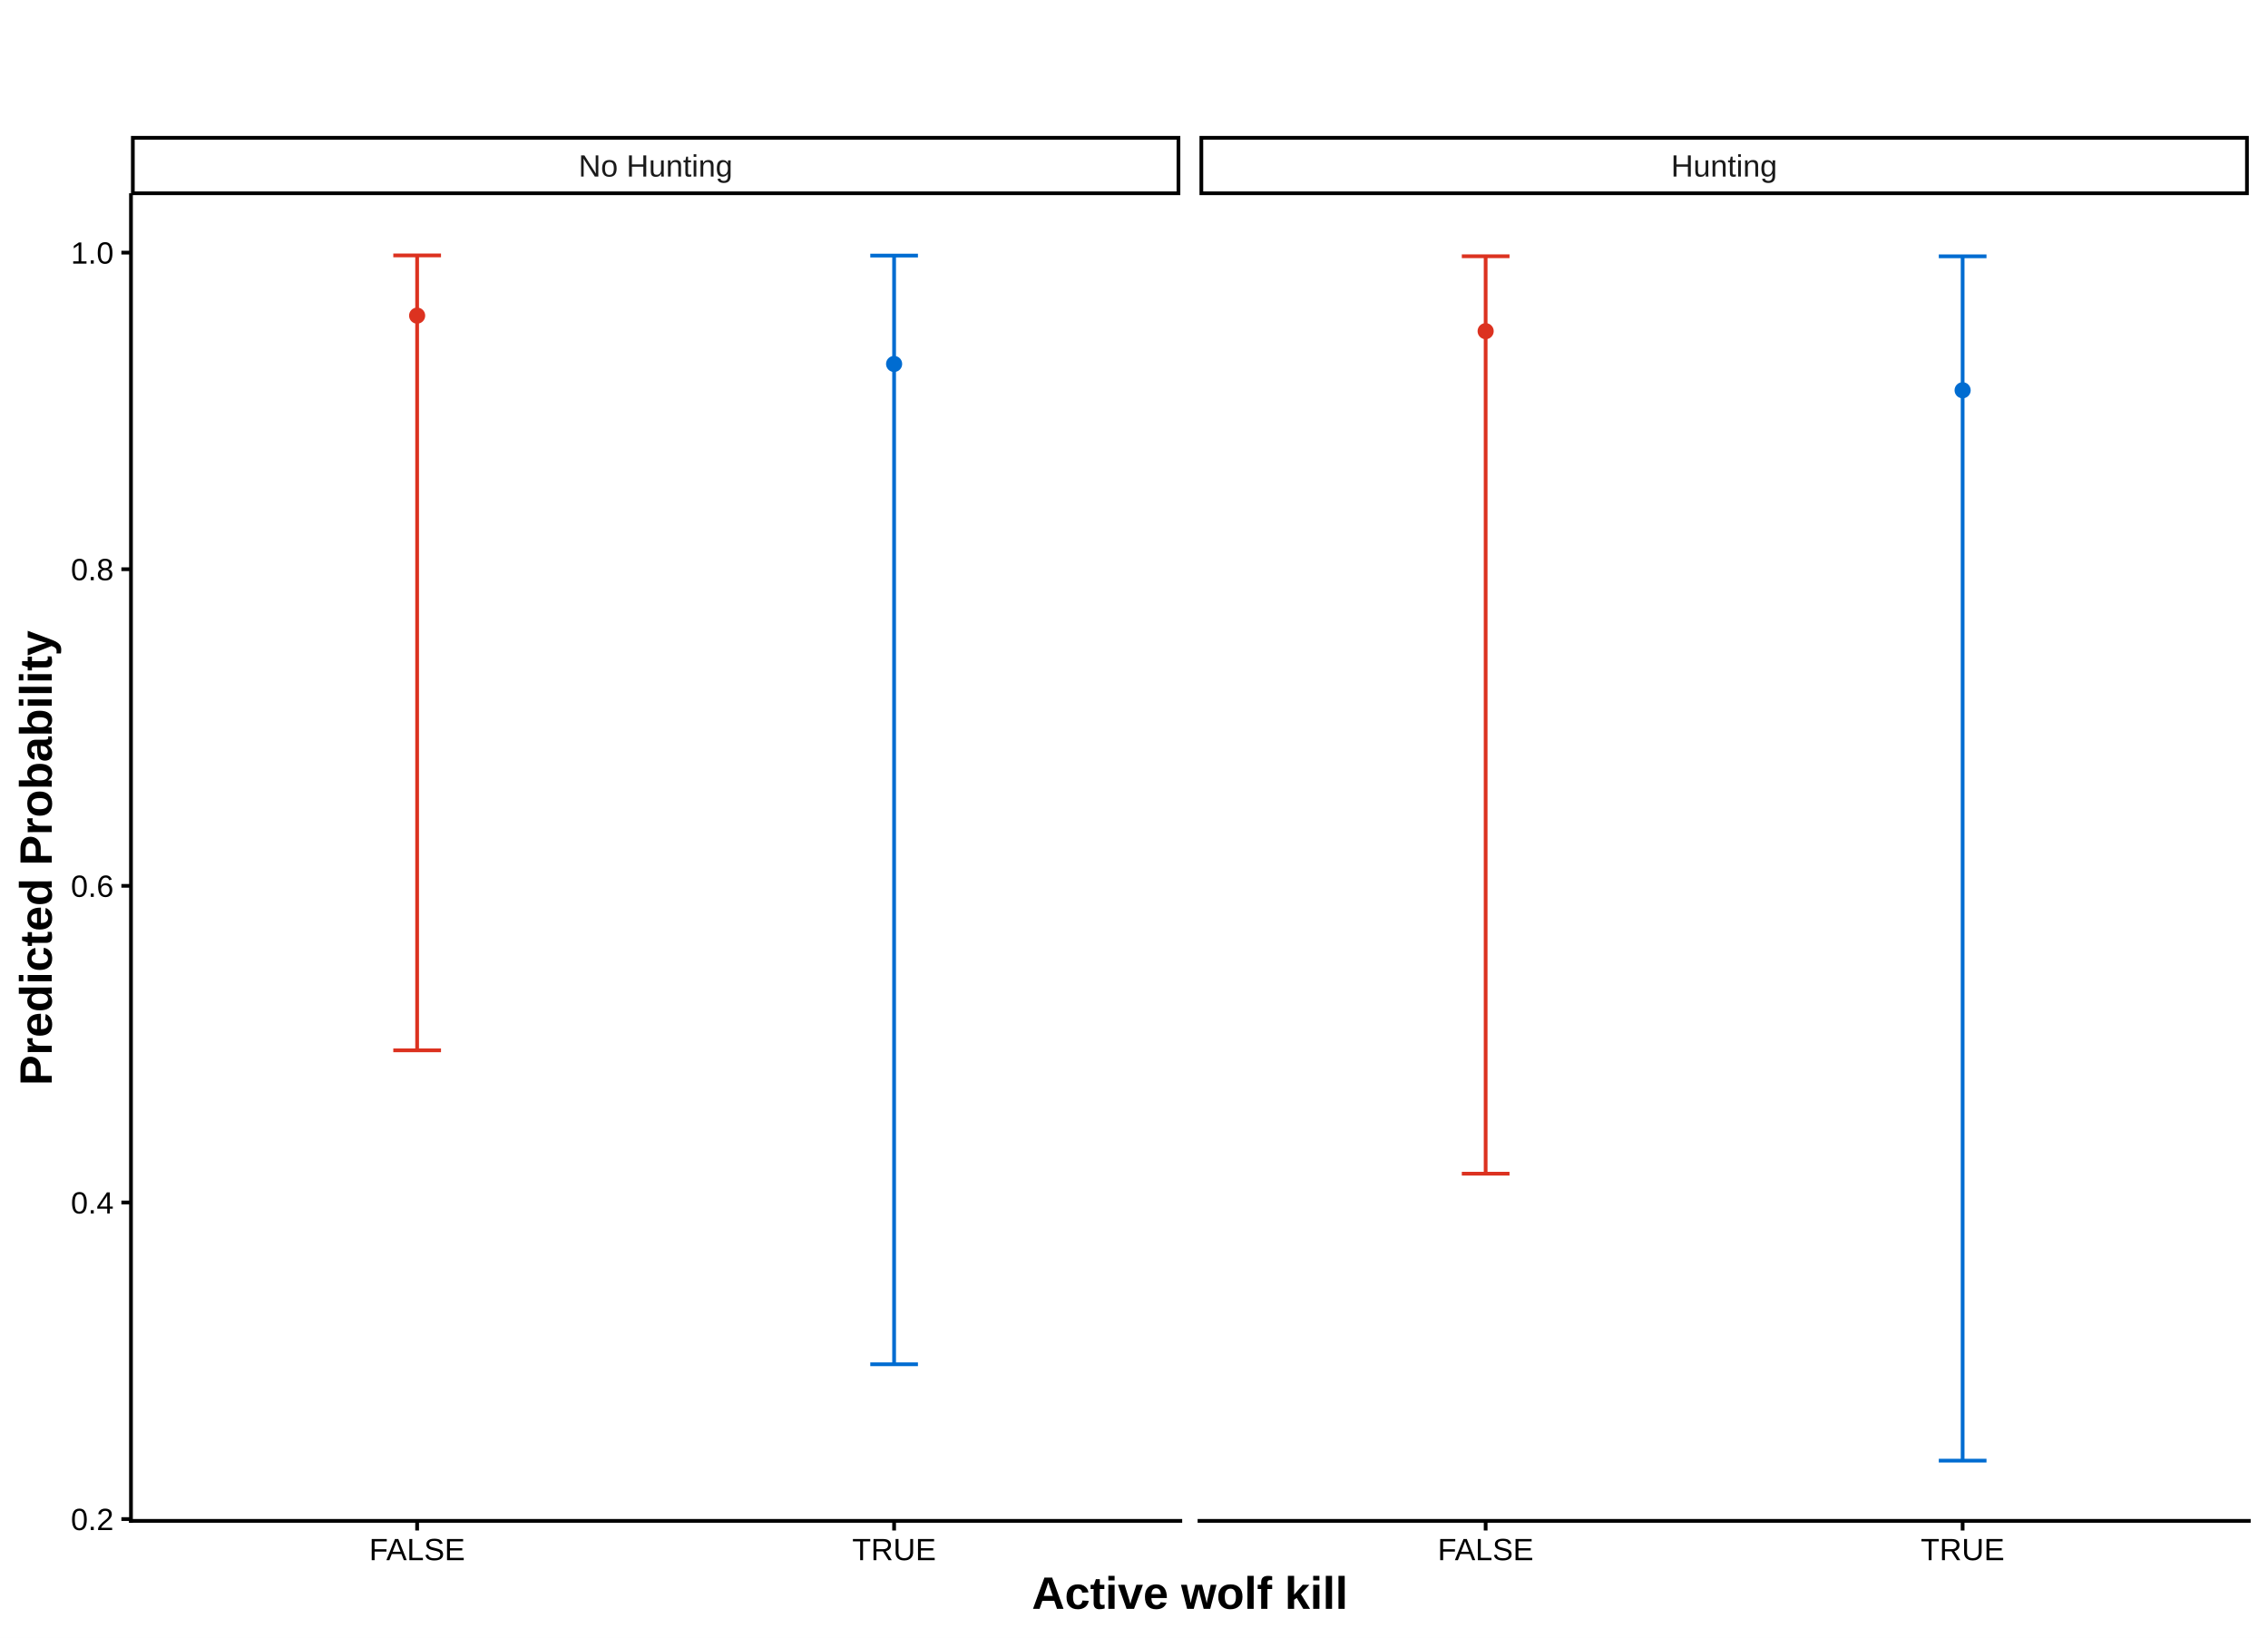
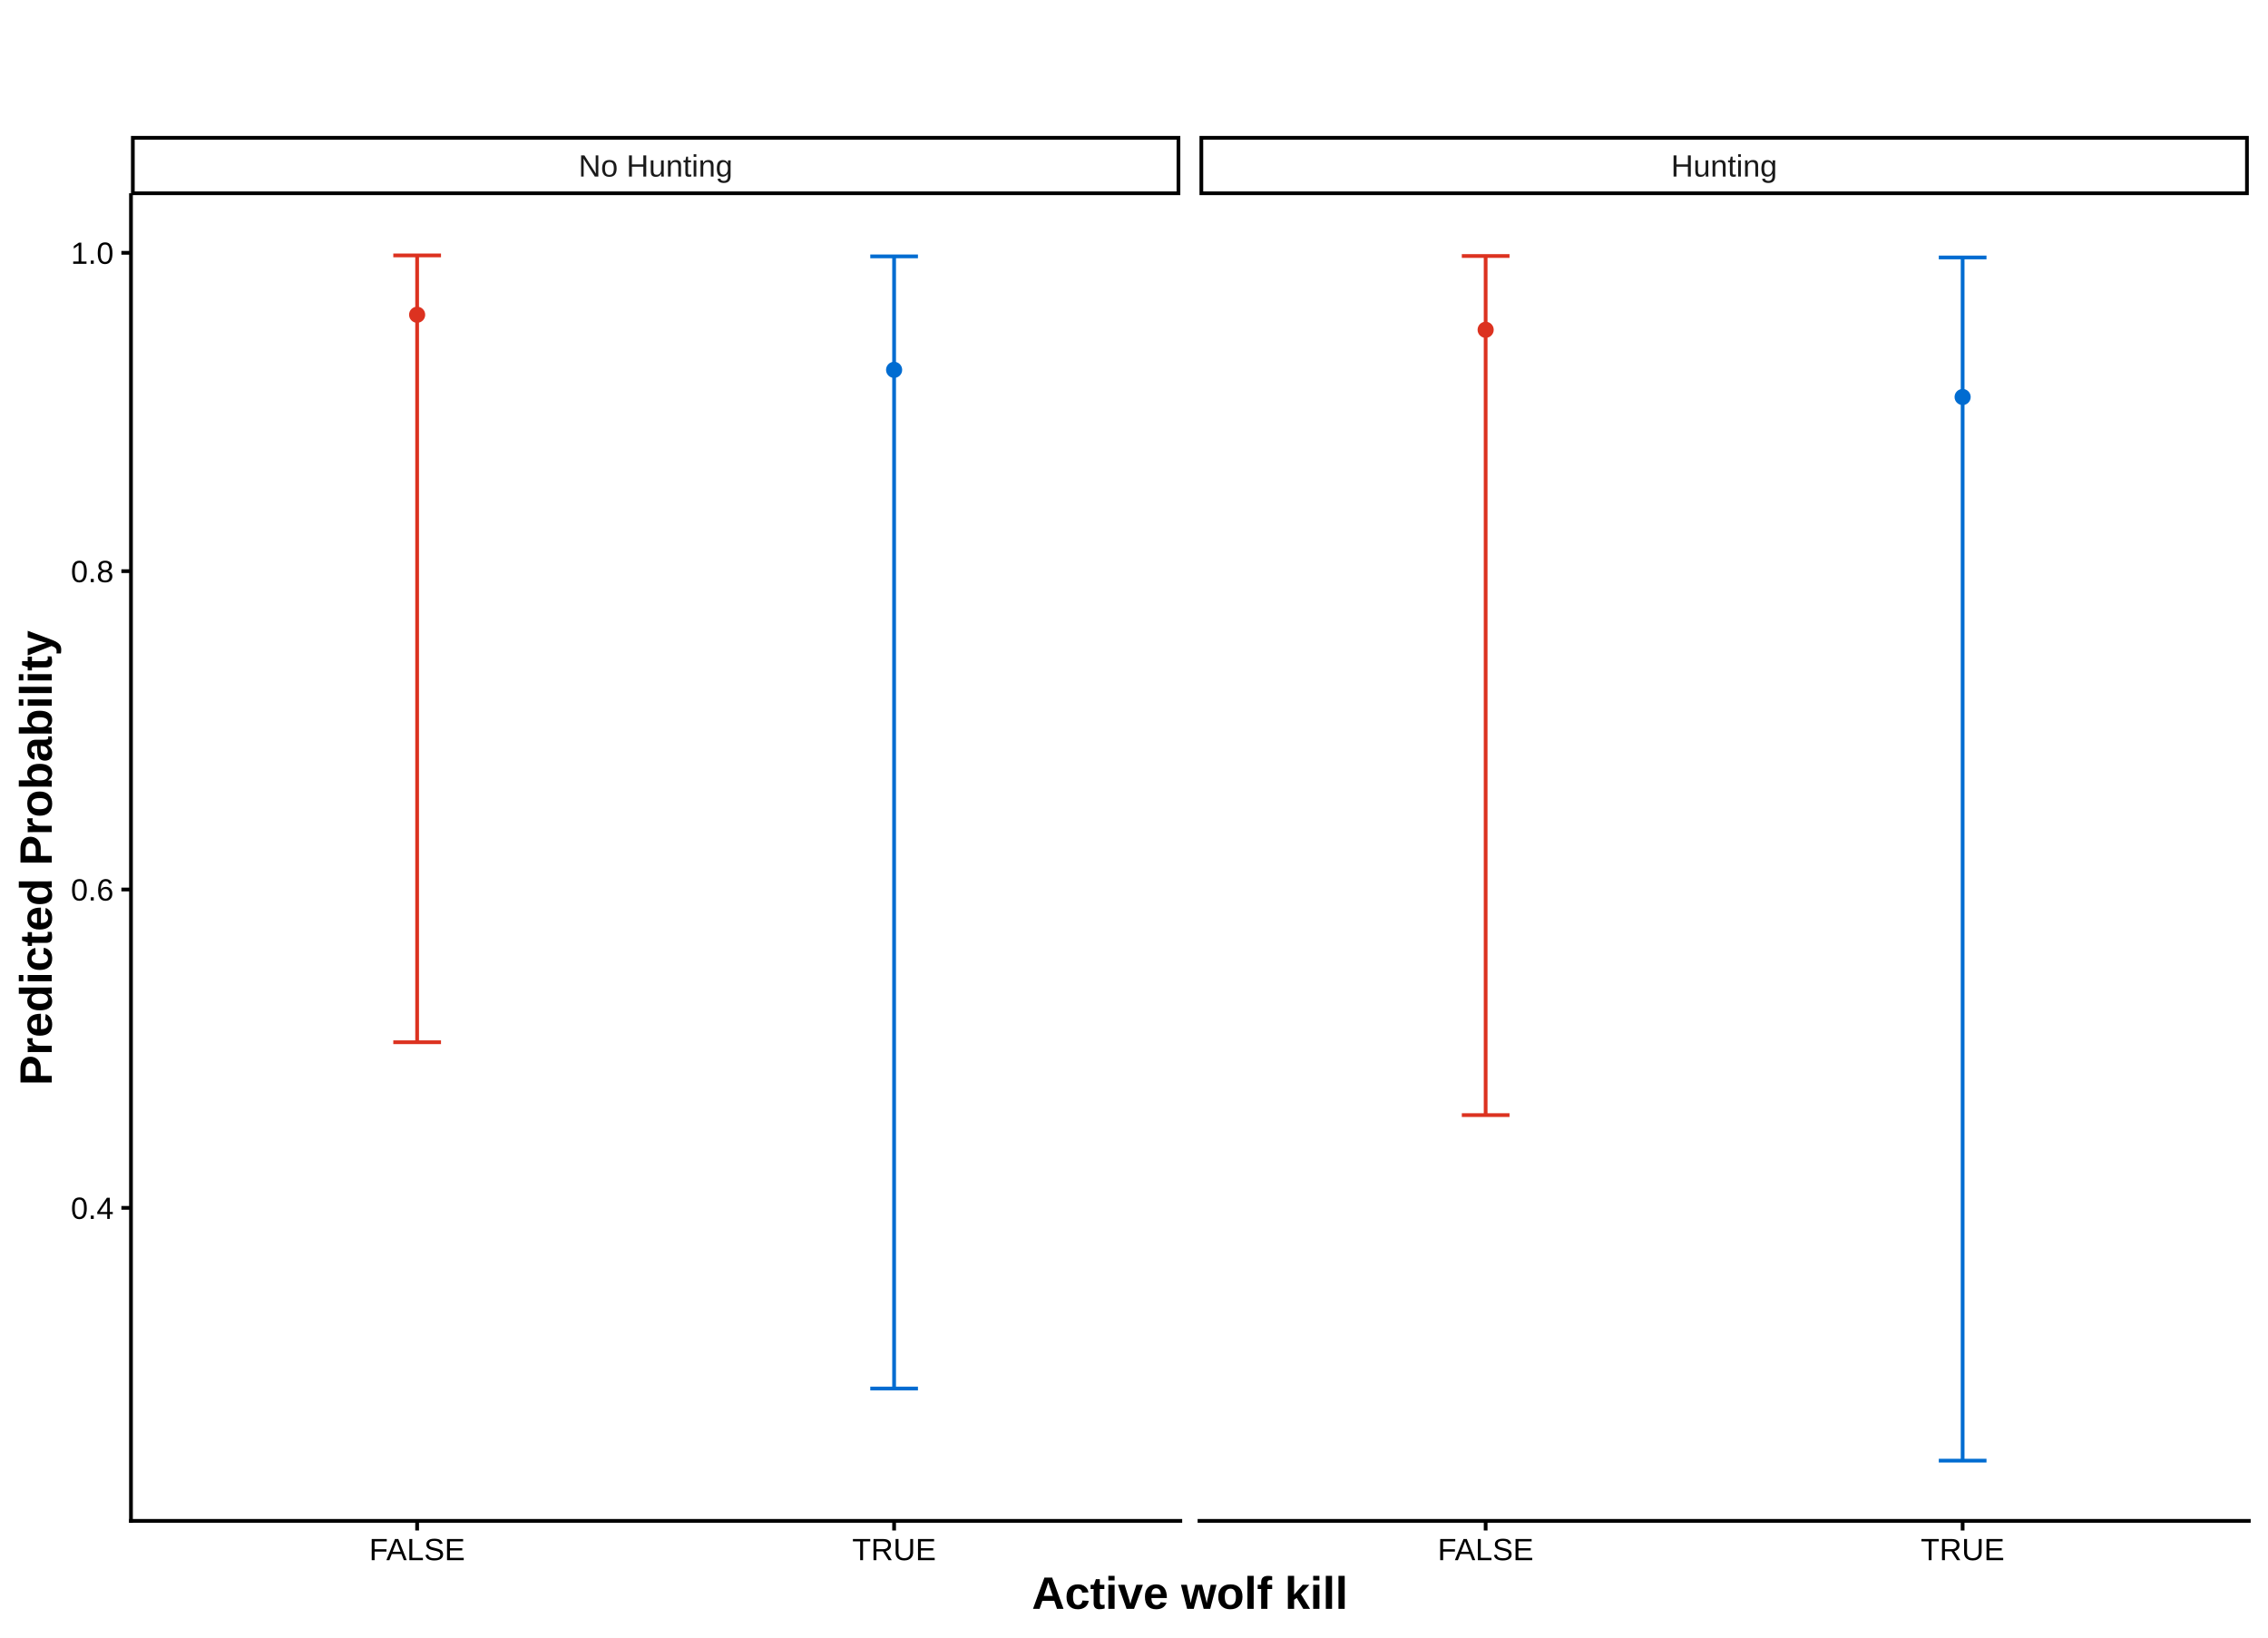
<svg xmlns="http://www.w3.org/2000/svg" width="648.00pt" height="468.00pt" viewBox="0 0 648.00 468.00">
  <g class="svglite">
    <defs>
      <style type="text/css">
    .svglite line, .svglite polyline, .svglite polygon, .svglite path, .svglite rect, .svglite circle {
      fill: none;
      stroke: #000000;
      stroke-linecap: round;
      stroke-linejoin: round;
      stroke-miterlimit: 10.00;
    }
    .svglite text {
      white-space: pre;
    }
    .svglite g.glyphgroup path {
      fill: inherit;
      stroke: none;
    }
  </style>
    </defs>
    <rect width="100%" height="100%" style="stroke: none; fill: #FFFFFF;" />
    <defs>
      <clipPath id="cpMC4wMHw2NDguMDB8MC4wMHw0NjguMDA=">
        <rect x="0.00" y="0.00" width="648.00" height="468.00" />
      </clipPath>
    </defs>
    <g clip-path="url(#cpMC4wMHw2NDguMDB8MC4wMHw0NjguMDA=)">
      <rect x="0.00" y="0" width="648.00" height="468.00" style="stroke-width: 1.07; stroke: #FFFFFF; fill: #FFFFFF;" />
    </g>
    <defs>
      <clipPath id="cpMzcuNDJ8MzM3LjIzfDU1Ljc3fDQzNC42NQ==">
        <rect x="37.42" y="55.77" width="299.81" height="378.88" />
      </clipPath>
    </defs>
    <g clip-path="url(#cpMzcuNDJ8MzM3LjIzfDU1Ljc3fDQzNC42NQ==)">
      <rect x="37.42" y="55.77" width="299.81" height="378.88" style="stroke-width: 1.07; stroke: none; fill: #FFFFFF;" />
-       <circle cx="255.46" cy="104.01" r="1.95" style="stroke-width: 0.71; stroke: #006CD1; fill: #006CD1;" />
-       <circle cx="119.18" cy="90.20" r="1.95" style="stroke-width: 0.71; stroke: #DC3220; fill: #DC3220;" />
-       <polyline points="248.65,73.05 262.27,73.05 " style="stroke-width: 1.07; stroke: #006CD1; stroke-linecap: butt;" />
-       <polyline points="255.46,73.05 255.46,389.89 " style="stroke-width: 1.07; stroke: #006CD1; stroke-linecap: butt;" />
-       <polyline points="248.65,389.89 262.27,389.89 " style="stroke-width: 1.07; stroke: #006CD1; stroke-linecap: butt;" />
+       <circle cx="255.46" cy="105.70" r="1.95" style="stroke-width: 0.71; stroke: #006CD1; fill: #006CD1;" />
+       <circle cx="119.18" cy="89.95" r="1.95" style="stroke-width: 0.71; stroke: #DC3220; fill: #DC3220;" />
+       <polyline points="248.65,73.27 262.27,73.27 " style="stroke-width: 1.07; stroke: #006CD1; stroke-linecap: butt;" />
+       <polyline points="255.46,73.27 255.46,396.82 " style="stroke-width: 1.07; stroke: #006CD1; stroke-linecap: butt;" />
+       <polyline points="248.65,396.82 262.27,396.82 " style="stroke-width: 1.07; stroke: #006CD1; stroke-linecap: butt;" />
      <polyline points="112.37,72.99 126.00,72.99 " style="stroke-width: 1.07; stroke: #DC3220; stroke-linecap: butt;" />
-       <polyline points="119.18,72.99 119.18,300.17 " style="stroke-width: 1.07; stroke: #DC3220; stroke-linecap: butt;" />
-       <polyline points="112.37,300.17 126.00,300.17 " style="stroke-width: 1.07; stroke: #DC3220; stroke-linecap: butt;" />
+       <polyline points="119.18,72.99 119.18,297.85 " style="stroke-width: 1.07; stroke: #DC3220; stroke-linecap: butt;" />
+       <polyline points="112.37,297.85 126.00,297.85 " style="stroke-width: 1.07; stroke: #DC3220; stroke-linecap: butt;" />
    </g>
    <g clip-path="url(#cpMC4wMHw2NDguMDB8MC4wMHw0NjguMDA=)">
</g>
    <defs>
      <clipPath id="cpMzQyLjcxfDY0Mi41Mnw1NS43N3w0MzQuNjU=">
        <rect x="342.71" y="55.77" width="299.81" height="378.88" />
      </clipPath>
    </defs>
    <g clip-path="url(#cpMzQyLjcxfDY0Mi41Mnw1NS43N3w0MzQuNjU=)">
      <rect x="342.71" y="55.77" width="299.81" height="378.88" style="stroke-width: 1.07; stroke: none; fill: #FFFFFF;" />
-       <circle cx="560.75" cy="111.53" r="1.95" style="stroke-width: 0.71; stroke: #006CD1; fill: #006CD1;" />
-       <circle cx="424.47" cy="94.64" r="1.95" style="stroke-width: 0.71; stroke: #DC3220; fill: #DC3220;" />
-       <polyline points="553.94,73.25 567.57,73.25 " style="stroke-width: 1.07; stroke: #006CD1; stroke-linecap: butt;" />
-       <polyline points="560.75,73.25 560.75,417.43 " style="stroke-width: 1.07; stroke: #006CD1; stroke-linecap: butt;" />
+       <circle cx="560.75" cy="113.46" r="1.95" style="stroke-width: 0.71; stroke: #006CD1; fill: #006CD1;" />
+       <circle cx="424.47" cy="94.25" r="1.95" style="stroke-width: 0.71; stroke: #DC3220; fill: #DC3220;" />
+       <polyline points="553.94,73.58 567.57,73.58 " style="stroke-width: 1.07; stroke: #006CD1; stroke-linecap: butt;" />
+       <polyline points="560.75,73.58 560.75,417.43 " style="stroke-width: 1.07; stroke: #006CD1; stroke-linecap: butt;" />
      <polyline points="553.94,417.43 567.57,417.43 " style="stroke-width: 1.07; stroke: #006CD1; stroke-linecap: butt;" />
-       <polyline points="417.66,73.23 431.29,73.23 " style="stroke-width: 1.07; stroke: #DC3220; stroke-linecap: butt;" />
-       <polyline points="424.47,73.23 424.47,335.42 " style="stroke-width: 1.07; stroke: #DC3220; stroke-linecap: butt;" />
-       <polyline points="417.66,335.42 431.29,335.42 " style="stroke-width: 1.07; stroke: #DC3220; stroke-linecap: butt;" />
+       <polyline points="417.66,73.16 431.29,73.16 " style="stroke-width: 1.07; stroke: #DC3220; stroke-linecap: butt;" />
+       <polyline points="424.47,73.16 424.47,318.68 " style="stroke-width: 1.07; stroke: #DC3220; stroke-linecap: butt;" />
+       <polyline points="417.66,318.68 431.29,318.68 " style="stroke-width: 1.07; stroke: #DC3220; stroke-linecap: butt;" />
    </g>
    <g clip-path="url(#cpMC4wMHw2NDguMDB8MC4wMHw0NjguMDA=)">
</g>
    <defs>
      <clipPath id="cpMzcuNDJ8MzM3LjIzfDM4Ljg1fDU1Ljc3">
        <rect x="37.42" y="38.85" width="299.81" height="16.92" />
      </clipPath>
    </defs>
    <g clip-path="url(#cpMzcuNDJ8MzM3LjIzfDM4Ljg1fDU1Ljc3)">
      <rect x="37.42" y="38.85" width="299.81" height="16.92" style="stroke-width: 2.13; fill: #FFFFFF;" />
      <text x="187.32" y="50.46" text-anchor="middle" style="font-size: 8.80px;fill: #1A1A1A; font-family: &quot;Arial&quot;;" textLength="44.00px" lengthAdjust="spacingAndGlyphs">No Hunting</text>
    </g>
    <g clip-path="url(#cpMC4wMHw2NDguMDB8MC4wMHw0NjguMDA=)">
</g>
    <defs>
      <clipPath id="cpMzQyLjcxfDY0Mi41MnwzOC44NXw1NS43Nw==">
        <rect x="342.71" y="38.85" width="299.81" height="16.92" />
      </clipPath>
    </defs>
    <g clip-path="url(#cpMzQyLjcxfDY0Mi41MnwzOC44NXw1NS43Nw==)">
      <rect x="342.71" y="38.85" width="299.81" height="16.92" style="stroke-width: 2.13; fill: #FFFFFF;" />
      <text x="492.61" y="50.46" text-anchor="middle" style="font-size: 8.80px;fill: #1A1A1A; font-family: &quot;Arial&quot;;" textLength="30.31px" lengthAdjust="spacingAndGlyphs">Hunting</text>
    </g>
    <g clip-path="url(#cpMC4wMHw2NDguMDB8MC4wMHw0NjguMDA=)">
      <polyline points="37.42,434.65 337.23,434.65 " style="stroke-width: 1.07; stroke-linecap: square;" />
      <polyline points="119.18,437.39 119.18,434.65 " style="stroke-width: 1.07; stroke-linecap: butt;" />
      <polyline points="255.46,437.39 255.46,434.65 " style="stroke-width: 1.07; stroke-linecap: butt;" />
      <text x="119.18" y="445.88" text-anchor="middle" style="font-size: 8.80px; font-family: &quot;Arial&quot;;" textLength="27.41px" lengthAdjust="spacingAndGlyphs">FALSE</text>
      <text x="255.46" y="445.88" text-anchor="middle" style="font-size: 8.80px; font-family: &quot;Arial&quot;;" textLength="23.97px" lengthAdjust="spacingAndGlyphs">TRUE</text>
      <polyline points="342.71,434.65 642.52,434.65 " style="stroke-width: 1.07; stroke-linecap: square;" />
      <polyline points="424.47,437.39 424.47,434.65 " style="stroke-width: 1.07; stroke-linecap: butt;" />
      <polyline points="560.75,437.39 560.75,434.65 " style="stroke-width: 1.07; stroke-linecap: butt;" />
      <text x="424.47" y="445.88" text-anchor="middle" style="font-size: 8.80px; font-family: &quot;Arial&quot;;" textLength="27.41px" lengthAdjust="spacingAndGlyphs">FALSE</text>
      <text x="560.75" y="445.88" text-anchor="middle" style="font-size: 8.80px; font-family: &quot;Arial&quot;;" textLength="23.97px" lengthAdjust="spacingAndGlyphs">TRUE</text>
      <polyline points="37.42,434.65 37.42,55.77 " style="stroke-width: 1.07; stroke-linecap: square;" />
-       <text x="32.48" y="437.28" text-anchor="end" style="font-size: 8.80px; font-family: &quot;Arial&quot;;" textLength="12.22px" lengthAdjust="spacingAndGlyphs">0.2</text>
-       <text x="32.48" y="346.80" text-anchor="end" style="font-size: 8.80px; font-family: &quot;Arial&quot;;" textLength="12.22px" lengthAdjust="spacingAndGlyphs">0.4</text>
-       <text x="32.48" y="256.31" text-anchor="end" style="font-size: 8.80px; font-family: &quot;Arial&quot;;" textLength="12.22px" lengthAdjust="spacingAndGlyphs">0.6</text>
-       <text x="32.48" y="165.82" text-anchor="end" style="font-size: 8.80px; font-family: &quot;Arial&quot;;" textLength="12.22px" lengthAdjust="spacingAndGlyphs">0.8</text>
-       <text x="32.48" y="75.34" text-anchor="end" style="font-size: 8.80px; font-family: &quot;Arial&quot;;" textLength="12.22px" lengthAdjust="spacingAndGlyphs">1.0</text>
-       <polyline points="34.68,434.13 37.42,434.13 " style="stroke-width: 1.07; stroke-linecap: butt;" />
-       <polyline points="34.68,343.65 37.42,343.65 " style="stroke-width: 1.07; stroke-linecap: butt;" />
-       <polyline points="34.68,253.16 37.42,253.16 " style="stroke-width: 1.07; stroke-linecap: butt;" />
-       <polyline points="34.68,162.67 37.42,162.67 " style="stroke-width: 1.07; stroke-linecap: butt;" />
-       <polyline points="34.68,72.19 37.42,72.19 " style="stroke-width: 1.07; stroke-linecap: butt;" />
+       <text x="32.48" y="348.34" text-anchor="end" style="font-size: 8.80px; font-family: &quot;Arial&quot;;" textLength="12.22px" lengthAdjust="spacingAndGlyphs">0.4</text>
+       <text x="32.48" y="257.36" text-anchor="end" style="font-size: 8.80px; font-family: &quot;Arial&quot;;" textLength="12.22px" lengthAdjust="spacingAndGlyphs">0.6</text>
+       <text x="32.48" y="166.38" text-anchor="end" style="font-size: 8.80px; font-family: &quot;Arial&quot;;" textLength="12.22px" lengthAdjust="spacingAndGlyphs">0.8</text>
+       <text x="32.48" y="75.40" text-anchor="end" style="font-size: 8.80px; font-family: &quot;Arial&quot;;" textLength="12.22px" lengthAdjust="spacingAndGlyphs">1.0</text>
+       <polyline points="34.68,345.19 37.42,345.19 " style="stroke-width: 1.07; stroke-linecap: butt;" />
+       <polyline points="34.68,254.21 37.42,254.21 " style="stroke-width: 1.07; stroke-linecap: butt;" />
+       <polyline points="34.68,163.23 37.42,163.23 " style="stroke-width: 1.07; stroke-linecap: butt;" />
+       <polyline points="34.68,72.25 37.42,72.25 " style="stroke-width: 1.07; stroke-linecap: butt;" />
      <text x="339.97" y="459.78" text-anchor="middle" style="font-size: 13.00px; font-weight: bold; font-family: &quot;Arial&quot;;" textLength="90.30px" lengthAdjust="spacingAndGlyphs">Active wolf kill</text>
      <text transform="translate(14.79,245.21) rotate(-90)" text-anchor="middle" style="font-size: 13.00px; font-weight: bold; font-family: &quot;Arial&quot;;" textLength="130.03px" lengthAdjust="spacingAndGlyphs">Predicted Probability</text>
    </g>
  </g>
</svg>
